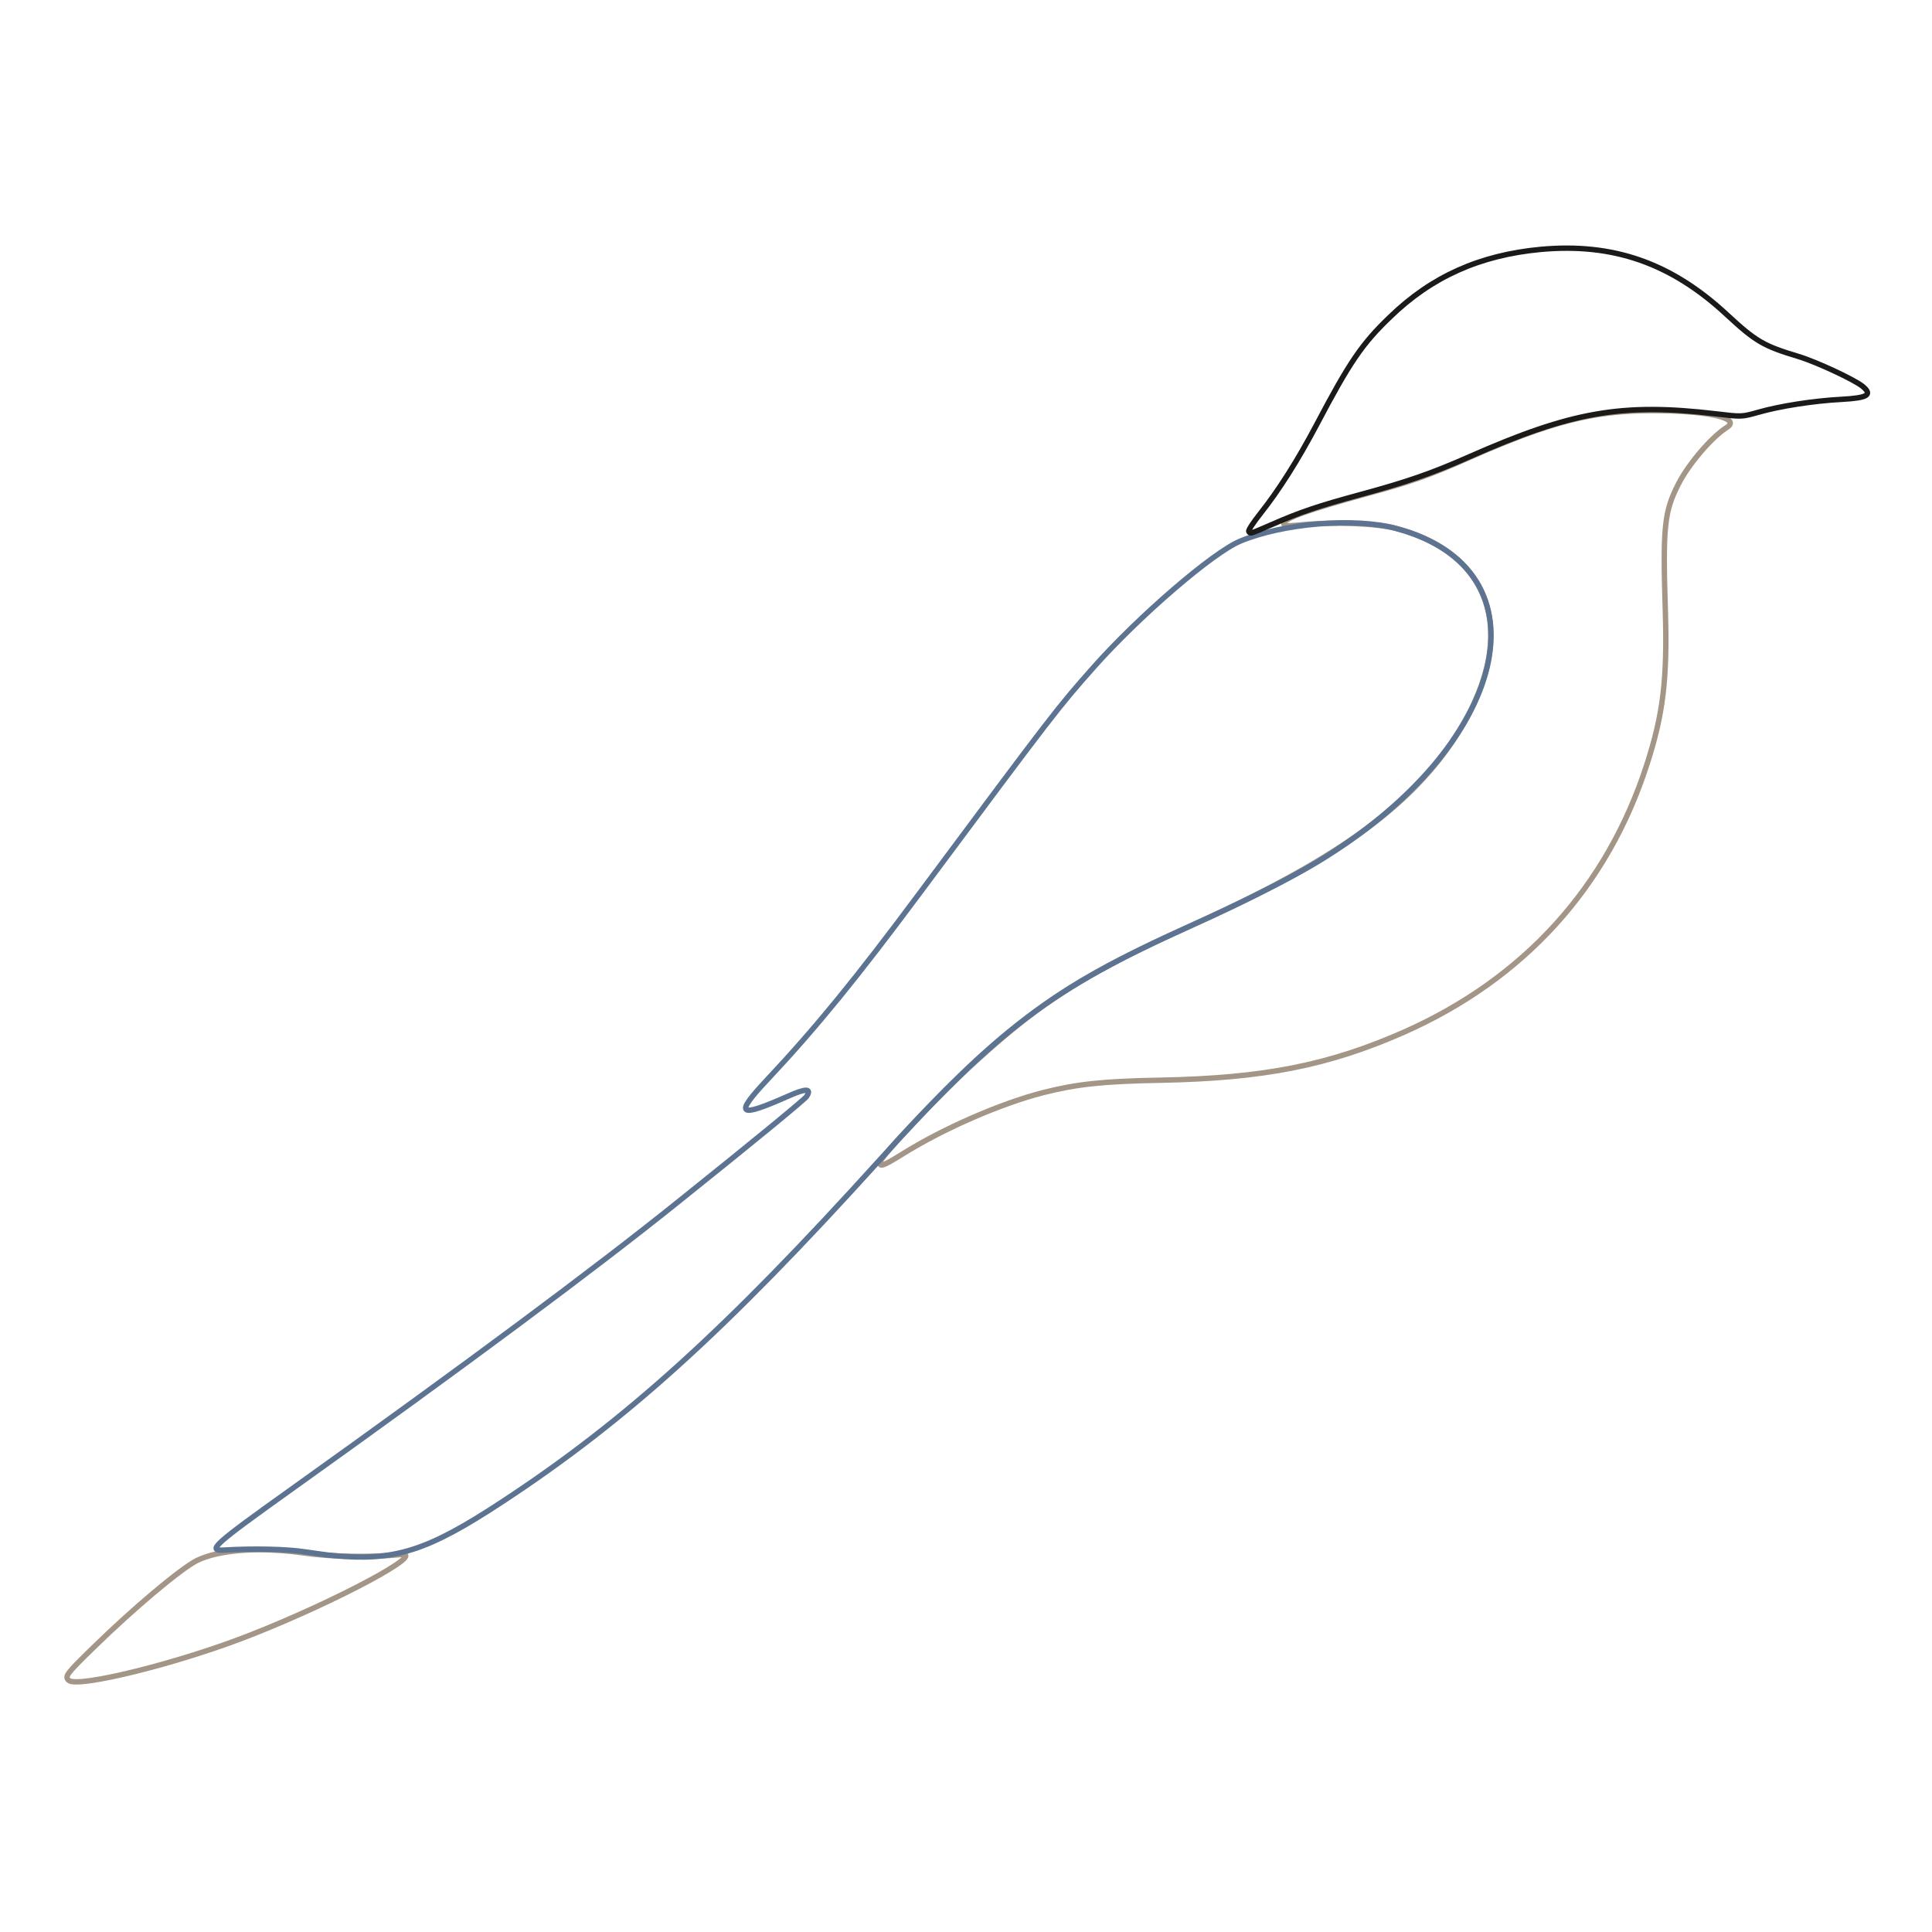
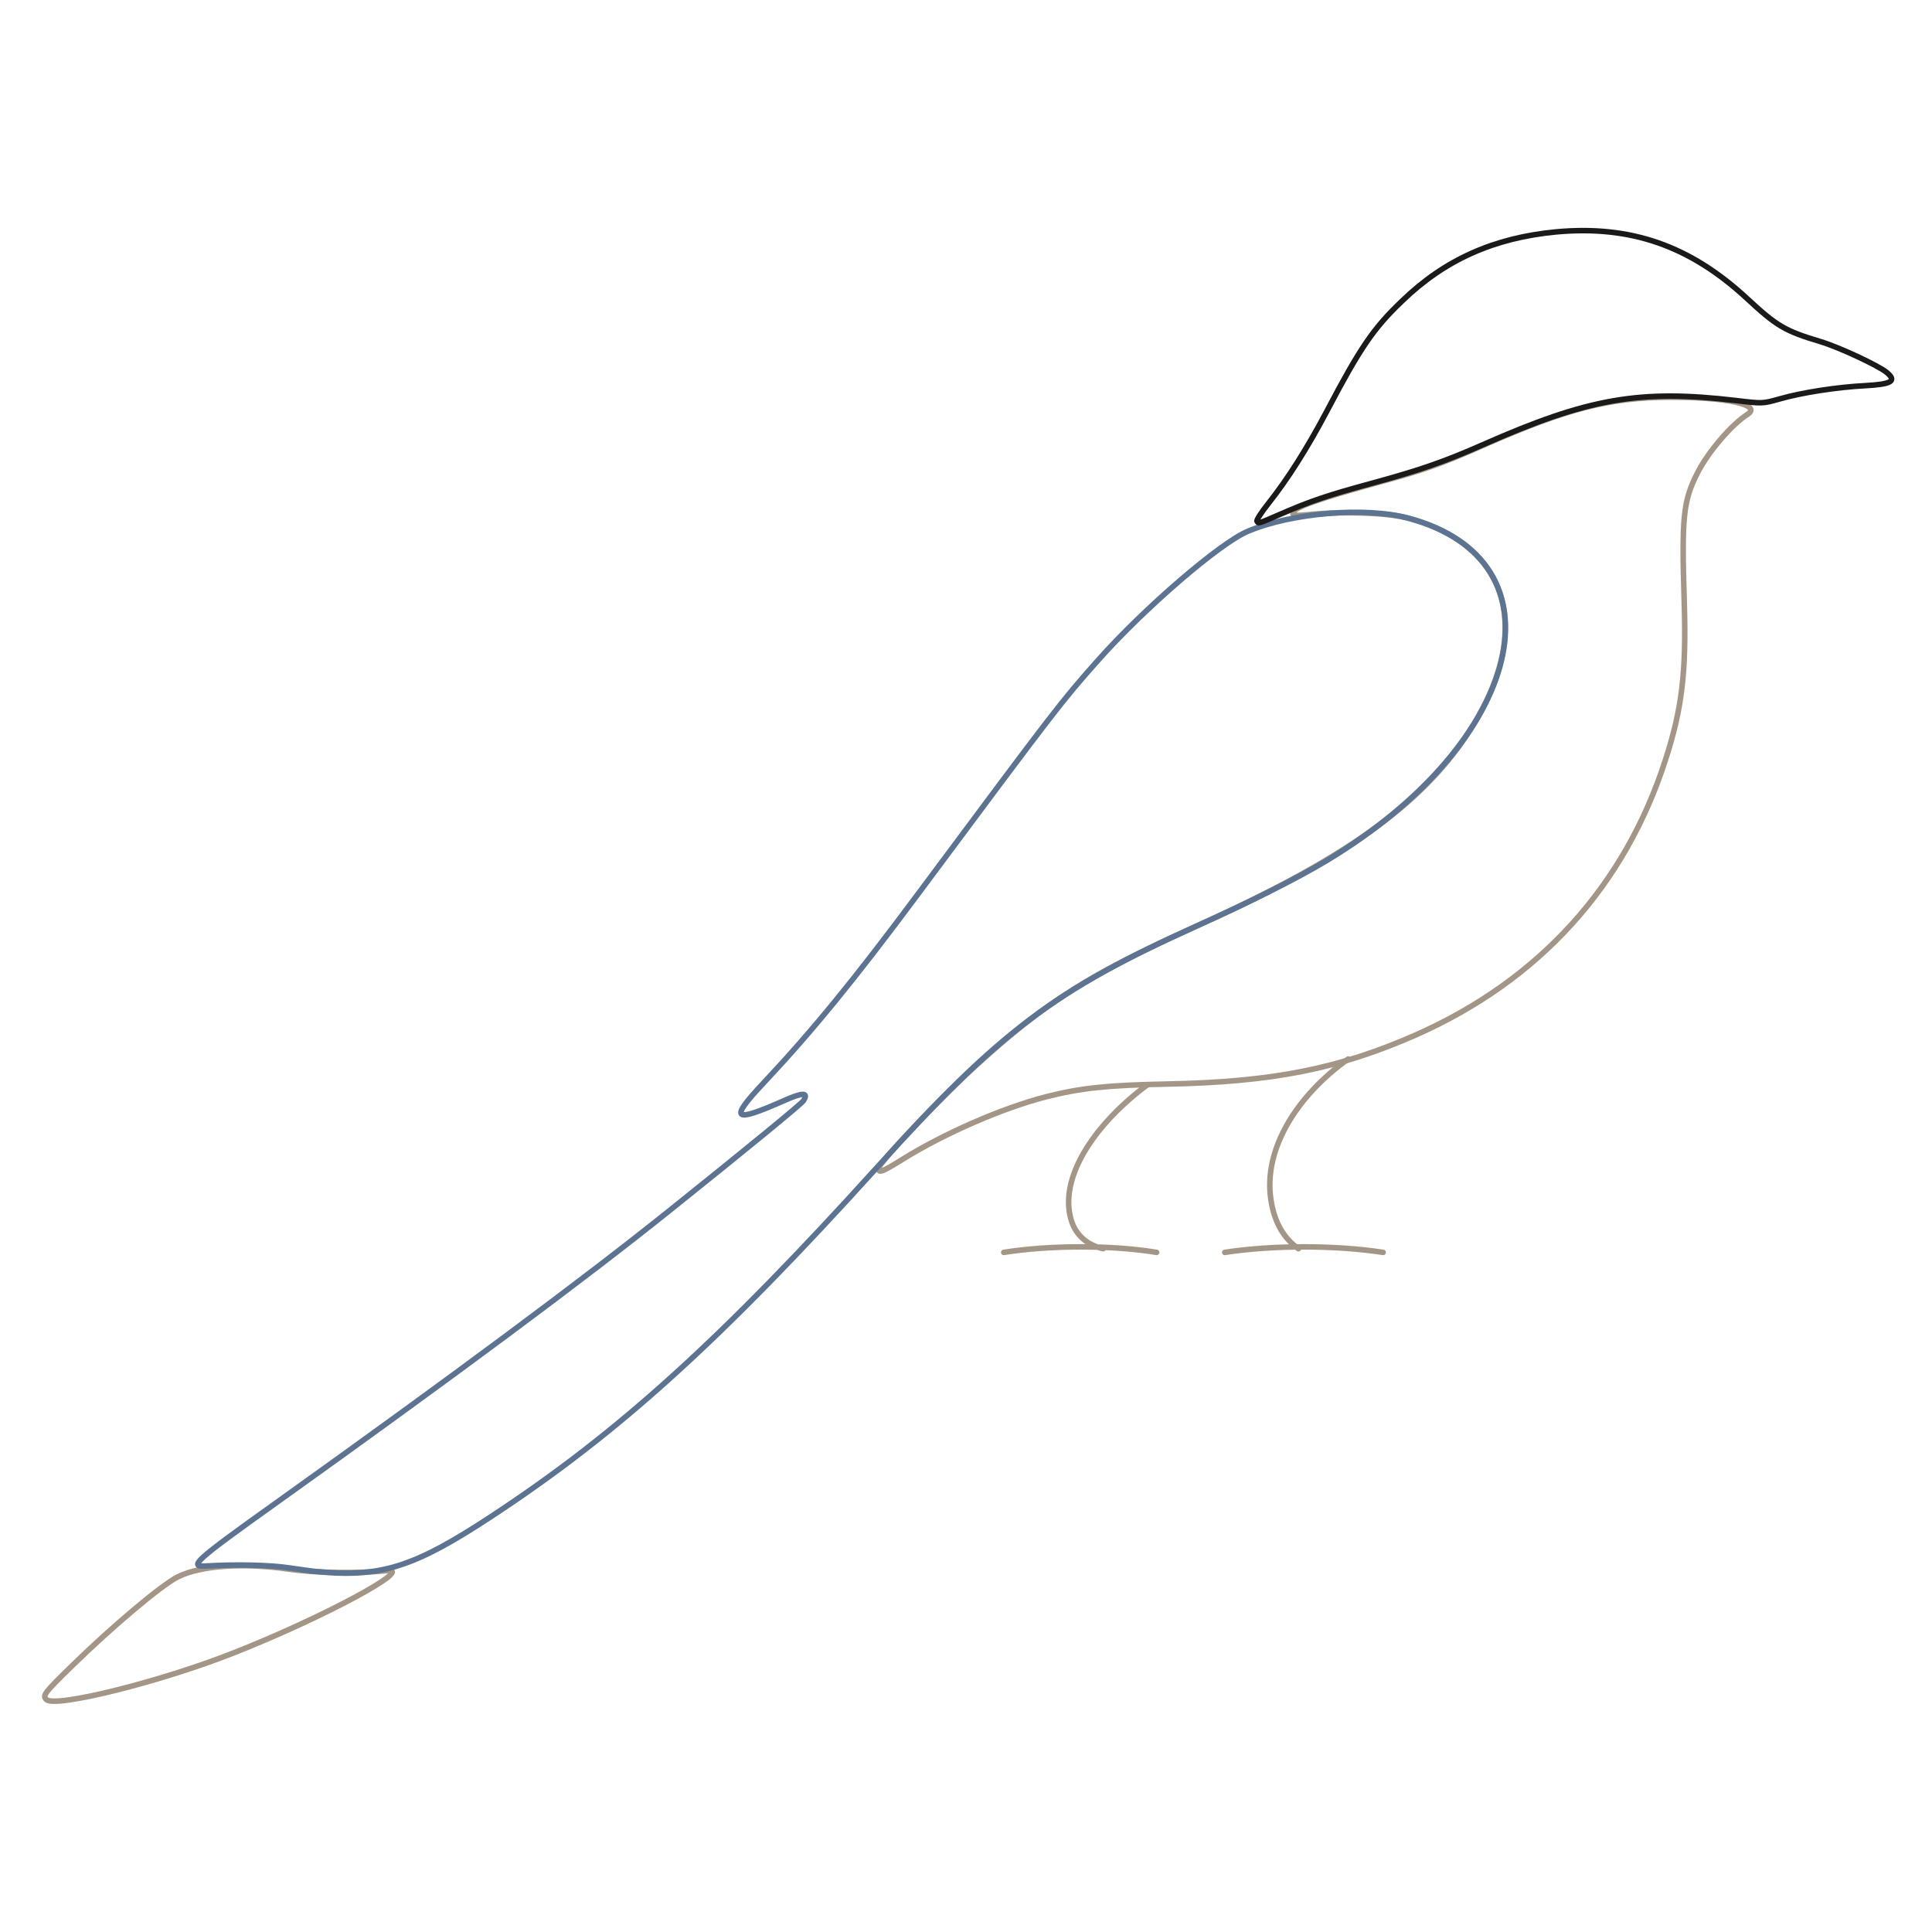
- <svg xmlns="http://www.w3.org/2000/svg" viewBox="217 -12 1076 1076" width="512" height="512">
+ <svg xmlns="http://www.w3.org/2000/svg" viewBox="230 1 1049 1049" width="512" height="512">
  <g fill="none" stroke-width="3.0" stroke-linejoin="round" stroke-linecap="round">
-     <path id="body" stroke="#A39686" d="M707.0 635.5C707.0 632.5 740.7 596.9 760.6 578.9C798.3 544.7 821.5 530.1 879.5 503.9C959.1 468.1 1000.9 438.5 1026.5 400.0C1063.3 344.7 1050.3 297.0 994.5 282.3C983.5 279.4 959.1 278.5 940.8 280.4C933.0 281.1 932.0 281.0 932.0 279.6C932.0 276.7 945.2 272.0 979.5 262.6C1003.5 256.1 1013.0 252.7 1036.0 242.5C1080.6 222.8 1104.1 216.8 1136.5 216.7C1167.7 216.6 1186.9 220.8 1178.8 226.0C1170.2 231.4 1157.3 246.6 1151.7 257.7C1143.9 273.0 1143.0 281.5 1144.5 328.7C1145.6 366.1 1143.3 385.7 1134.3 413.5C1112.3 482.0 1065.7 533.3 998.8 562.9C957.0 581.3 921.0 588.5 863.5 589.6C830.9 590.2 816.6 591.8 798.0 596.5C774.3 602.6 742.6 616.4 720.0 630.5C709.2 637.2 707.0 638.1 707.0 635.5Z" />
-     <path id="tip" stroke="#A39686" d="M255.2 923.8C253.0 921.6 253.9 920.3 269.2 905.4C291.3 883.8 317.5 861.8 326.5 857.2C338.9 851.0 361.9 849.4 387.0 853.0C401.4 855.1 424.4 855.4 440.0 853.8C456.0 852.1 404.8 879.6 357.0 898.4C317.1 914.2 259.8 928.4 255.2 923.8Z" />
-     <path id="wing" stroke="#5C7491" d="M402.0 854.3C400.1 854.2 393.3 853.2 387.0 852.3C376.6 850.7 358.1 850.3 341.5 851.3C332.2 851.8 336.2 848.2 379.5 817.3C476.2 748.2 547.8 695.0 594.5 657.5C636.1 624.2 665.1 600.4 666.2 598.7C669.2 594.1 666.0 594.0 655.7 598.6C627.9 610.9 625.7 609.1 644.6 589.0C671.4 560.4 693.9 532.9 729.5 485.0C804.2 384.6 806.0 382.3 826.1 359.6C851.3 331.2 892.5 295.7 907.7 289.4C931.5 279.4 971.4 276.1 994.5 282.3C1081.2 305.5 1057.8 403.6 950.1 468.4C933.7 478.2 908.8 490.7 879.5 503.9C802.6 538.6 773.0 560.9 706.5 634.5C621.3 728.7 565.7 779.1 496.7 824.4C454.9 851.9 436.7 857.7 402.0 854.3Z" />
-     <path id="cap" stroke="#1C1A19" d="M912.5 284.0C912.1 283.4 915.0 279.0 918.8 274.2C929.2 261.1 939.7 244.5 950.3 224.5C968.5 189.9 975.6 179.4 991.2 164.5C1014.4 142.0 1041.2 130.1 1075.0 126.9C1115.4 123.2 1147.7 134.4 1178.7 163.2C1194.9 178.2 1199.2 180.7 1218.5 186.5C1228.5 189.5 1249.9 199.5 1254.4 203.2C1260.0 207.9 1257.2 209.6 1242.8 210.4C1227.2 211.2 1208.1 214.2 1196.3 217.6C1187.0 220.2 1187.0 220.2 1172.8 218.5C1120.3 212.3 1092.4 217.2 1035.3 242.4C1014.0 251.8 1000.6 256.4 974.5 263.5C951.3 269.8 941.4 273.1 925.4 280.1C912.9 285.5 913.4 285.4 912.5 284.0Z" />
+     <path id="body" d="M707.0 635.5C707.0 632.5 740.7 596.9 760.6 578.9C798.3 544.7 821.5 530.1 879.5 503.9C959.1 468.1 1000.9 438.5 1026.5 400.0C1063.3 344.7 1050.3 297.0 994.5 282.3C983.5 279.4 959.1 278.5 940.8 280.4C933.0 281.1 932.0 281.0 932.0 279.6C932.0 276.7 945.2 272.0 979.5 262.6C1003.5 256.1 1013.0 252.7 1036.0 242.5C1080.6 222.8 1104.1 216.8 1136.5 216.7C1167.7 216.6 1186.9 220.8 1178.8 226.0C1170.2 231.4 1157.3 246.6 1151.7 257.7C1143.9 273.0 1143.0 281.5 1144.5 328.7C1145.6 366.1 1143.3 385.7 1134.3 413.5C1112.3 482.0 1065.7 533.3 998.8 562.9C957.0 581.3 921.0 588.5 863.5 589.6C830.9 590.2 816.6 591.8 798.0 596.5C774.3 602.6 742.6 616.4 720.0 630.5C709.2 637.2 707.0 638.1 707.0 635.5Z" stroke="#A39686" />
+     <path id="tip" d="M255.2 923.8C253.0 921.6 253.9 920.3 269.2 905.4C291.3 883.8 317.5 861.8 326.5 857.2C338.9 851.0 361.9 849.4 387.0 853.0C401.4 855.1 424.4 855.4 440.0 853.8C456.0 852.1 404.8 879.6 357.0 898.4C317.1 914.2 259.8 928.4 255.2 923.8Z" stroke="#A39686" />
+     <path id="legs" d="M853 590C826 610 806 638 811 661C813 671 820 677 829 679M775 681C800 677 834 677 858 681M962 576C934 596 916 625 920 652C922 666 928 674 935 679M895 681C921 677 955 677 981 681" stroke="#A39686" />
+     <path id="wing" d="M402.0 854.3C400.1 854.2 393.3 853.2 387.0 852.3C376.6 850.7 358.1 850.3 341.5 851.3C332.2 851.8 336.2 848.2 379.5 817.3C476.2 748.2 547.8 695.0 594.5 657.5C636.1 624.2 665.1 600.4 666.2 598.7C669.2 594.1 666.0 594.0 655.7 598.6C627.9 610.9 625.7 609.1 644.6 589.0C671.4 560.4 693.9 532.9 729.5 485.0C804.2 384.6 806.0 382.3 826.1 359.6C851.3 331.2 892.5 295.7 907.7 289.4C931.5 279.4 971.4 276.1 994.5 282.3C1081.2 305.5 1057.8 403.6 950.1 468.4C933.7 478.2 908.8 490.7 879.5 503.9C802.6 538.6 773.0 560.9 706.5 634.5C621.3 728.7 565.7 779.1 496.7 824.4C454.9 851.9 436.7 857.7 402.0 854.3Z" stroke="#5C7491" />
+     <path id="cap" d="M912.5 284.0C912.1 283.4 915.0 279.0 918.8 274.2C929.2 261.1 939.7 244.5 950.3 224.5C968.5 189.9 975.6 179.4 991.2 164.5C1014.4 142.0 1041.2 130.1 1075.0 126.9C1115.4 123.2 1147.7 134.4 1178.7 163.2C1194.9 178.2 1199.2 180.7 1218.5 186.5C1228.5 189.5 1249.9 199.5 1254.4 203.2C1260.0 207.9 1257.2 209.6 1242.8 210.4C1227.2 211.2 1208.1 214.2 1196.3 217.6C1187.0 220.2 1187.0 220.2 1172.8 218.5C1120.3 212.3 1092.4 217.2 1035.3 242.4C1014.0 251.8 1000.6 256.4 974.5 263.5C951.3 269.8 941.4 273.1 925.4 280.1C912.9 285.5 913.4 285.4 912.5 284.0Z" stroke="#1C1A19" />
  </g>
</svg>
